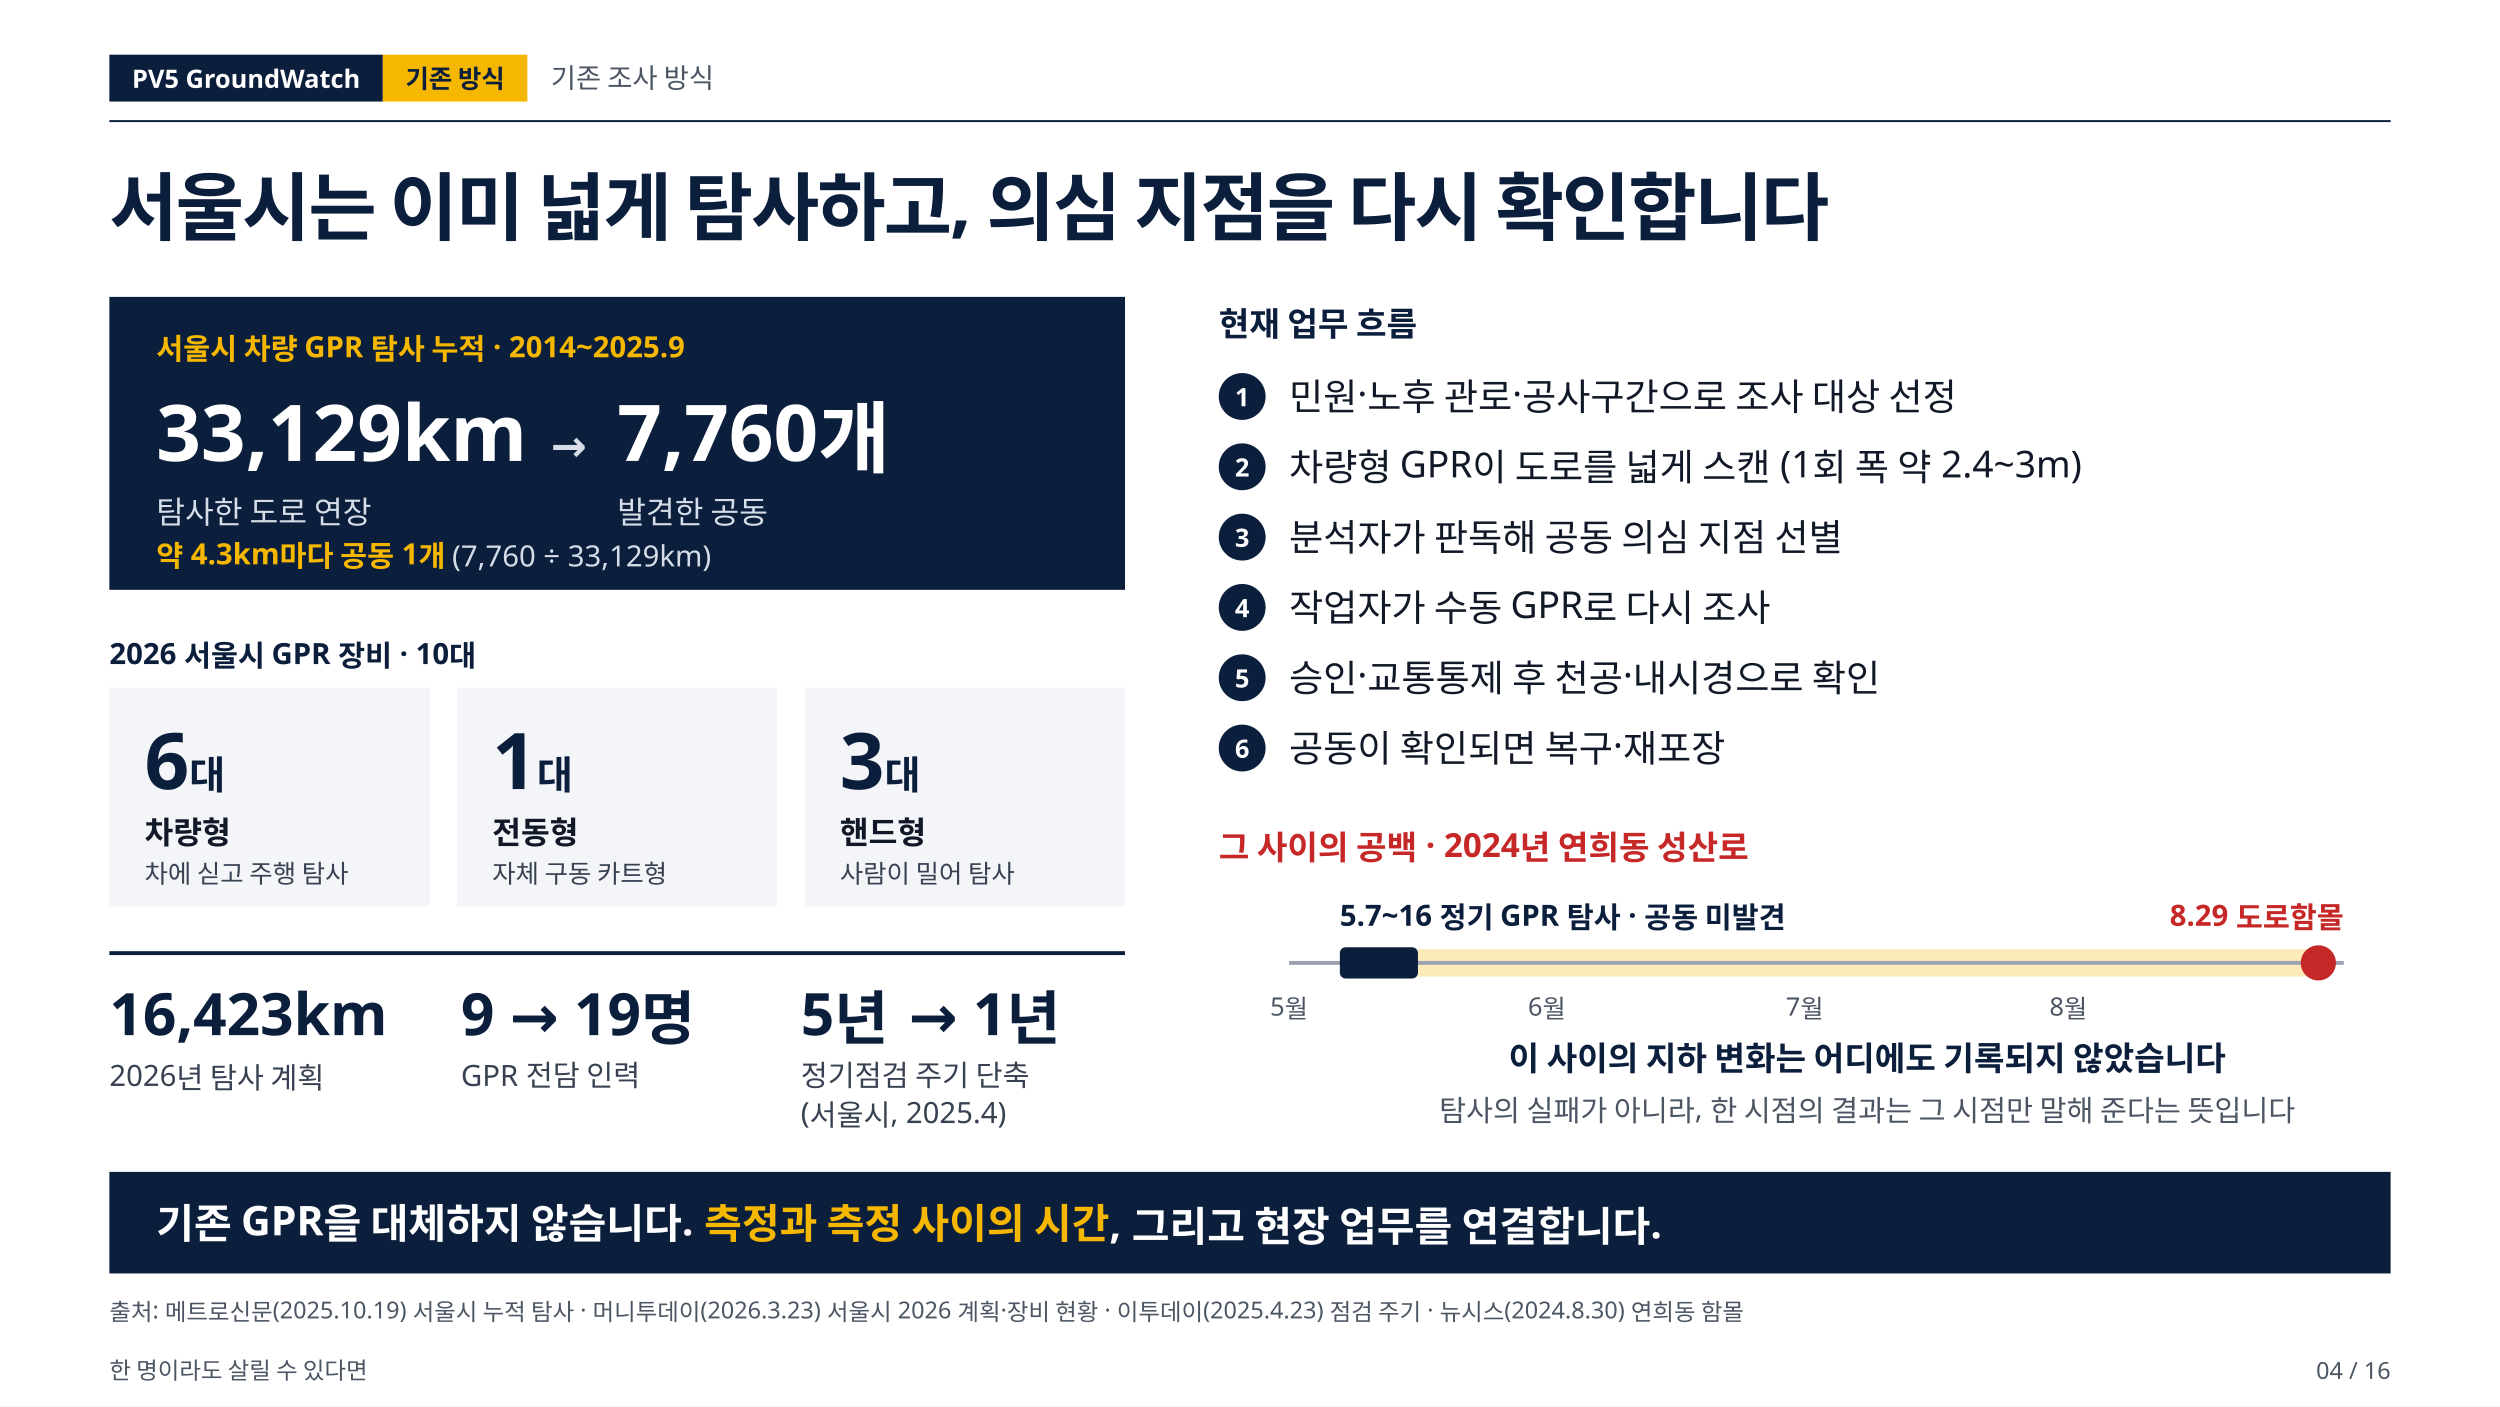
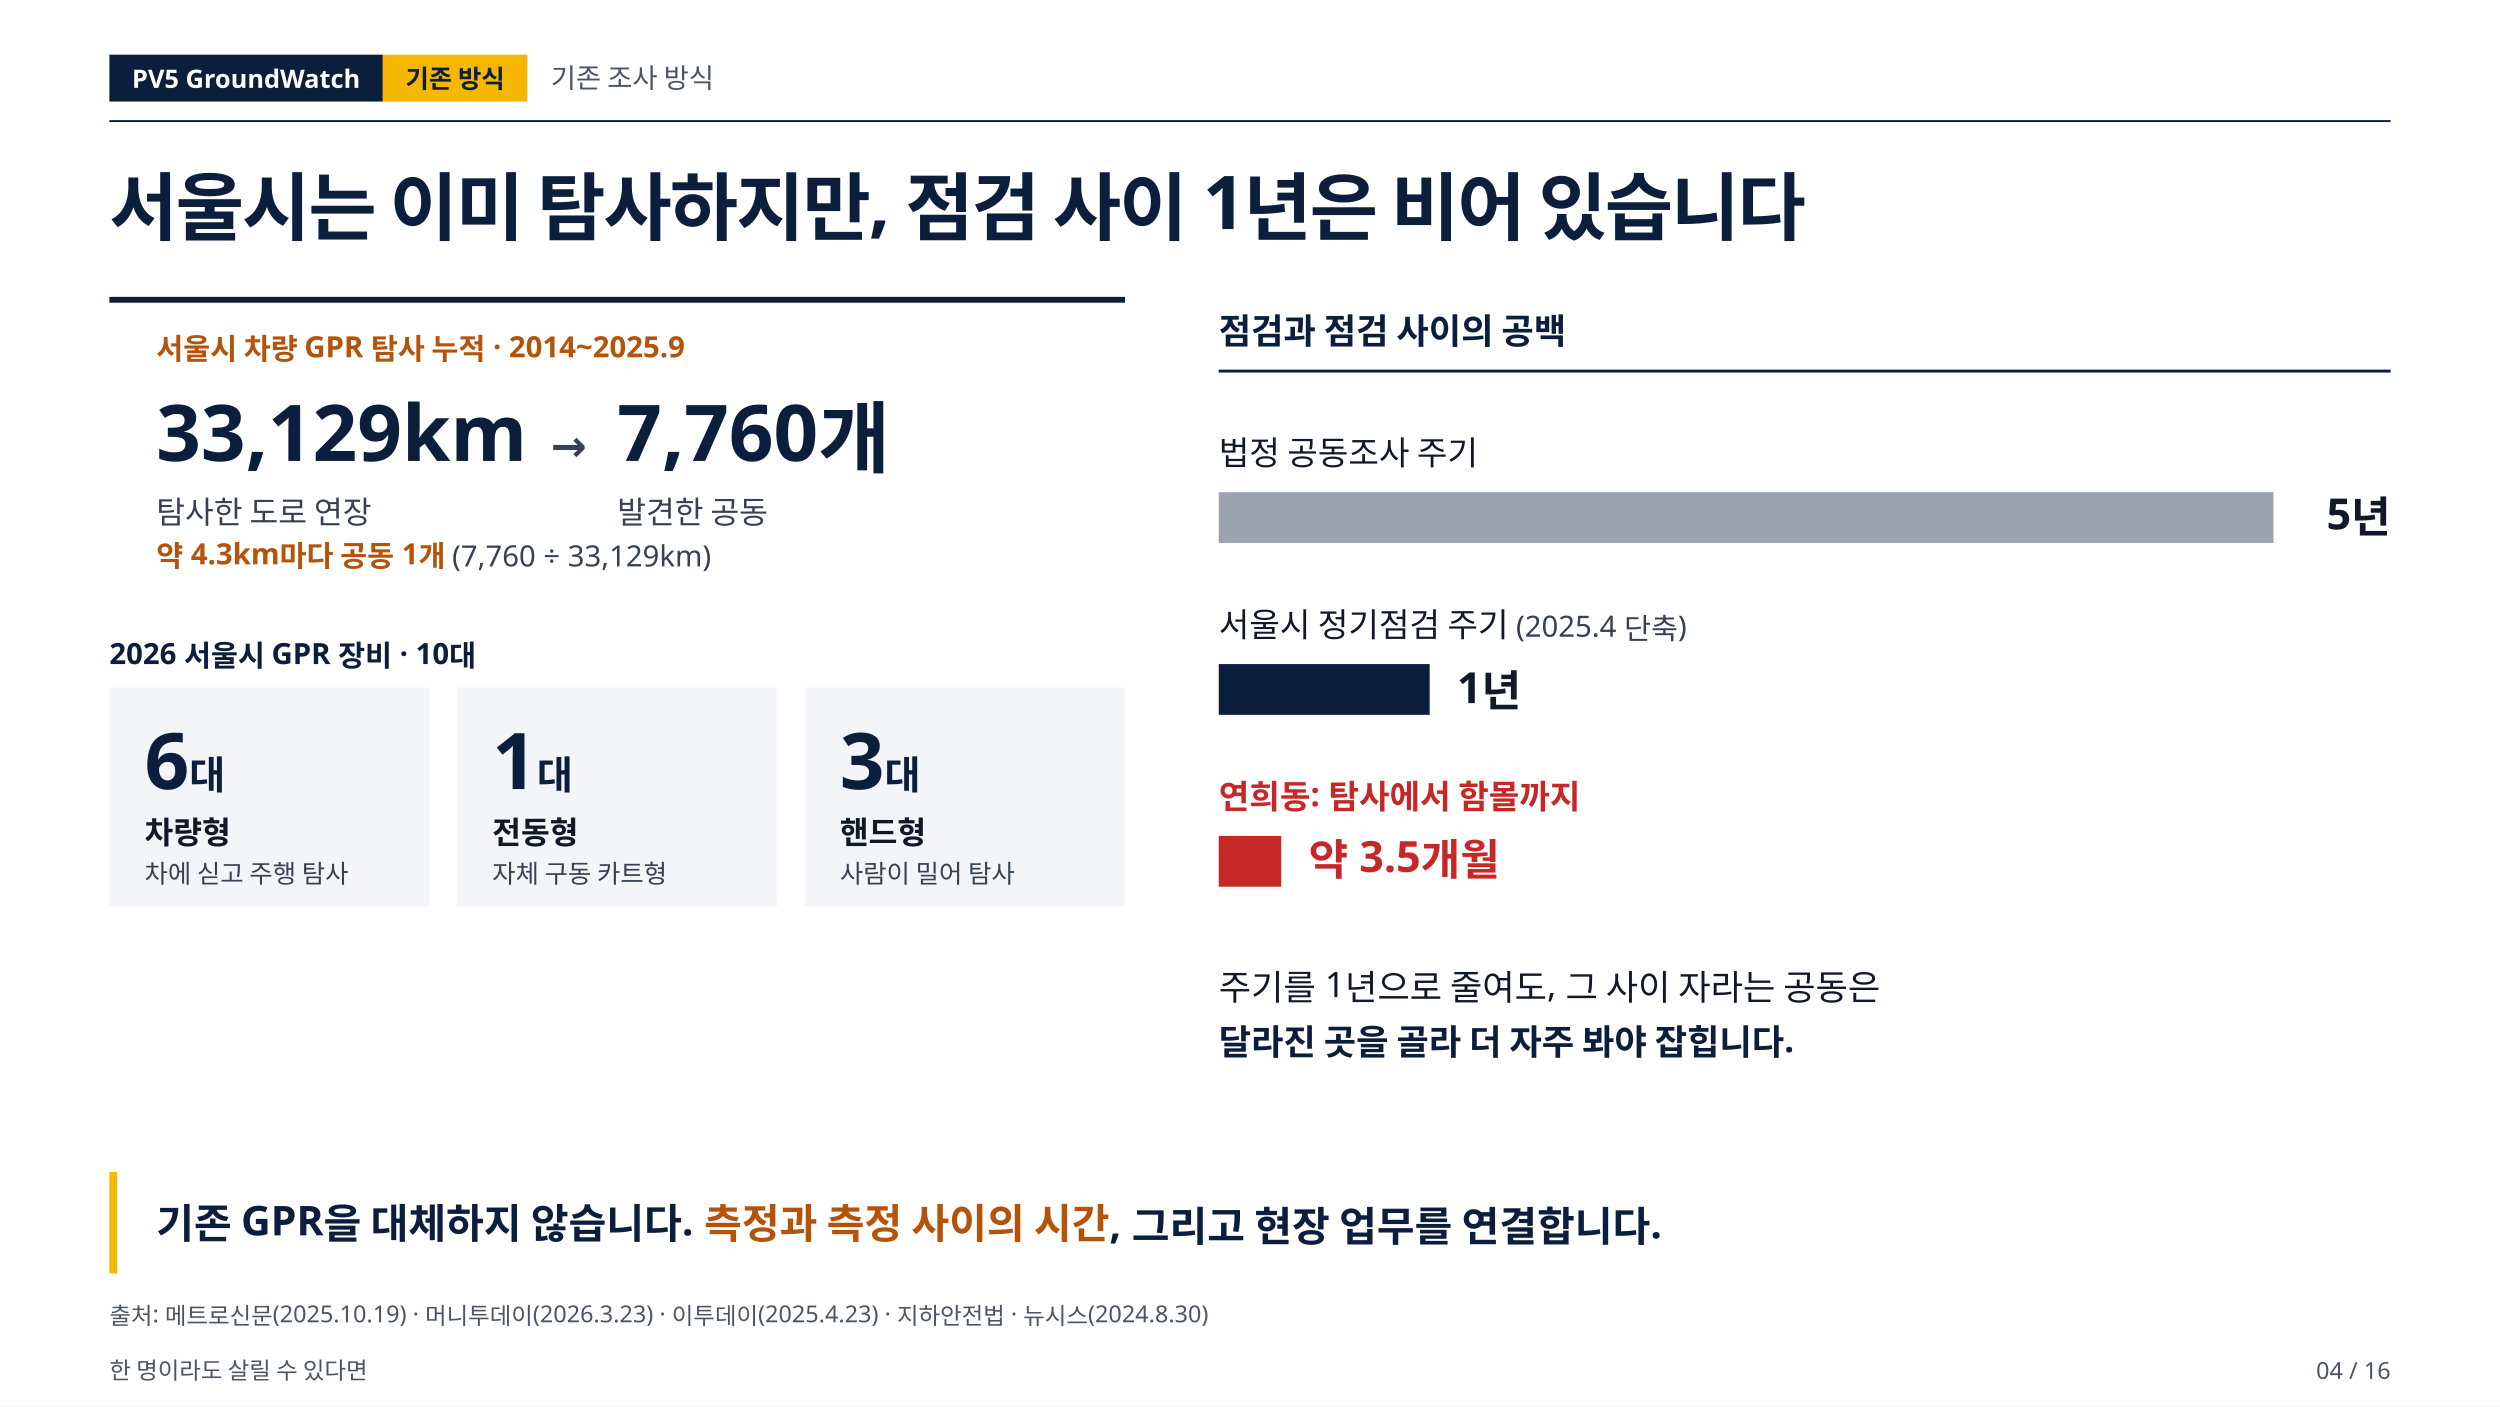
<svg xmlns="http://www.w3.org/2000/svg" viewBox="0 0 1280 720" lang="ko-KR" data-pptx-page-role="content" font-family="Pretendard, 'Malgun Gothic', sans-serif">
  <rect id="bg" x="0" y="0" width="1280" height="720" fill="#FFFFFF" />
  <g id="header" data-pptx-role="header" data-pptx-bounds="56 24 1168 40">
    <rect x="56" y="28" width="140" height="24" fill="#0B1E3C" />
    <text x="126" y="45" font-size="13" font-weight="bold" fill="#FFFFFF" text-anchor="middle">PV5 GroundWatch</text>
    <rect x="196" y="28" width="74" height="24" fill="#F5B700" />
    <text x="233" y="45" font-size="13" font-weight="bold" fill="#0B1E3C" text-anchor="middle">기존 방식</text>
    <text x="282" y="45" font-size="14" fill="#4B5563">기존 조사 방식</text>
    <line x1="56" y1="62" x2="1224" y2="62" stroke="#0B1E3C" stroke-width="1" />
  </g>
  <g id="title" data-pptx-bounds="56 80 1168 56" letter-spacing="-1">
-     <text x="56" y="120" font-size="38" font-weight="bold" fill="#0B1E3C">서울시는 이미 넓게 탐사하고, 의심 지점을 다시 확인합니다</text>
+     <text x="56" y="120" font-size="38" font-weight="bold" fill="#0B1E3C">서울시는 이미 탐사하지만, 점검 사이 1년은 비어 있습니다</text>
  </g>
  <g id="seoul-found" data-pptx-bounds="56 152 520 150">
-     <rect x="56" y="152" width="520" height="150" fill="#0B1E3C" />
-     <text x="80" y="184" font-size="15" font-weight="bold" fill="#F5B700">서울시 차량 GPR 탐사 누적 · 2014~2025.9</text>
-     <text x="80" y="236" font-size="40" font-weight="bold" fill="#FFFFFF">33,129km</text>
-     <text x="282" y="236" font-size="22" font-weight="bold" fill="#D6DDE8">→</text>
-     <text x="316" y="236" font-size="40" font-weight="bold" fill="#FFFFFF">7,760개</text>
-     <text x="80" y="268" font-size="16" fill="#D6DDE8">탐사한 도로 연장</text>
-     <text x="316" y="268" font-size="16" fill="#D6DDE8">발견한 공동</text>
-     <text x="80" y="290" font-size="15" font-weight="bold" fill="#F5B700">약 4.3km마다 공동 1개 <tspan font-weight="normal" fill="#D6DDE8">(7,760 ÷ 33,129km)</tspan>
+     <rect x="56" y="152" width="520" height="3" fill="#0B1E3C" />
+     <text x="80" y="184" font-size="15" font-weight="bold" fill="#B45309">서울시 차량 GPR 탐사 누적 · 2014~2025.9</text>
+     <text x="80" y="236" font-size="40" font-weight="bold" fill="#0B1E3C">33,129km</text>
+     <text x="282" y="236" font-size="22" font-weight="bold" fill="#374151">→</text>
+     <text x="316" y="236" font-size="40" font-weight="bold" fill="#0B1E3C">7,760개</text>
+     <text x="80" y="268" font-size="16" fill="#374151">탐사한 도로 연장</text>
+     <text x="316" y="268" font-size="16" fill="#374151">발견한 공동</text>
+     <text x="80" y="290" font-size="15" font-weight="bold" fill="#B45309">약 4.3km마다 공동 1개 <tspan font-weight="normal" fill="#374151">(7,760 ÷ 33,129km)</tspan>
    </text>
  </g>
  <g id="seoul-fleet" data-pptx-bounds="56 318 520 150">
    <text x="56" y="340" font-size="15" font-weight="bold" fill="#0B1E3C">2026 서울시 GPR 장비 · 10대</text>
    <rect x="56" y="352" width="164" height="112" fill="#F3F5F8" />
    <text x="74" y="404" font-size="40" font-weight="bold" fill="#0B1E3C">6<tspan font-size="20">대</tspan>
    </text>
    <text x="74" y="432" font-size="16" font-weight="bold" fill="#111827">차량형</text>
    <text x="74" y="452" font-size="13" fill="#374151">차에 싣고 주행 탐사</text>
    <rect x="234" y="352" width="164" height="112" fill="#F3F5F8" />
    <text x="252" y="404" font-size="40" font-weight="bold" fill="#0B1E3C">1<tspan font-size="20">대</tspan>
    </text>
    <text x="252" y="432" font-size="16" font-weight="bold" fill="#111827">전동형</text>
    <text x="252" y="452" font-size="13" fill="#374151">자체 구동 카트형</text>
    <rect x="412" y="352" width="164" height="112" fill="#F3F5F8" />
    <text x="430" y="404" font-size="40" font-weight="bold" fill="#0B1E3C">3<tspan font-size="20">대</tspan>
    </text>
    <text x="430" y="432" font-size="16" font-weight="bold" fill="#111827">핸드형</text>
    <text x="430" y="452" font-size="13" fill="#374151">사람이 밀어 탐사</text>
  </g>
-   <g id="seoul-kpis" data-pptx-bounds="56 484 520 110">
-     <line x1="56" y1="488" x2="576" y2="488" stroke="#0B1E3C" stroke-width="2" />
-     <text x="56" y="530" font-size="30" font-weight="bold" fill="#0B1E3C">16,423km</text>
-     <text x="56" y="556" font-size="15" fill="#374151">2026년 탐사 계획</text>
-     <text x="236" y="530" font-size="30" font-weight="bold" fill="#0B1E3C">9 → 19명</text>
-     <text x="236" y="556" font-size="15" fill="#374151">GPR 전담 인력</text>
-     <text x="410" y="530" font-size="30" font-weight="bold" fill="#0B1E3C">5년 → 1년</text>
-     <text x="410" y="556" font-size="15" fill="#374151">정기점검 주기 단축<tspan x="410" dy="19">(서울시, 2025.4)</tspan>
-     </text>
-   </g>
-   <g id="current-flow" data-pptx-bounds="624 152 600 252">
-     <text x="624" y="172" font-size="17" font-weight="bold" fill="#0B1E3C">현재 업무 흐름</text>
-     <g font-size="19" fill="#111827">
-       <circle cx="636" cy="203" r="12" fill="#0B1E3C" />
-       <text x="636" y="208" font-size="13" font-weight="bold" fill="#FFFFFF" text-anchor="middle">1</text>
-       <text x="660" y="210">민원·노후 관로·공사구간으로 조사 대상 선정</text>
-       <circle cx="636" cy="239" r="12" fill="#0B1E3C" />
-       <text x="636" y="244" font-size="13" font-weight="bold" fill="#FFFFFF" text-anchor="middle">2</text>
-       <text x="660" y="246">차량형 GPR이 도로를 넓게 스캔 (1회 폭 약 2.4~3m)</text>
-       <circle cx="636" cy="275" r="12" fill="#0B1E3C" />
-       <text x="636" y="280" font-size="13" font-weight="bold" fill="#FFFFFF" text-anchor="middle">3</text>
-       <text x="660" y="282">분석자가 판독해 공동 의심 지점 선별</text>
-       <circle cx="636" cy="311" r="12" fill="#0B1E3C" />
-       <text x="636" y="316" font-size="13" font-weight="bold" fill="#FFFFFF" text-anchor="middle">4</text>
-       <text x="660" y="318">작업자가 수동 GPR로 다시 조사</text>
-       <circle cx="636" cy="347" r="12" fill="#0B1E3C" />
-       <text x="636" y="352" font-size="13" font-weight="bold" fill="#FFFFFF" text-anchor="middle">5</text>
-       <text x="660" y="354">승인·교통통제 후 천공·내시경으로 확인</text>
-       <circle cx="636" cy="383" r="12" fill="#0B1E3C" />
-       <text x="636" y="388" font-size="13" font-weight="bold" fill="#FFFFFF" text-anchor="middle">6</text>
-       <text x="660" y="390">공동이 확인되면 복구·재포장</text>
+   <g id="gap-timeline" data-pptx-bounds="624 152 600 430">
+     <text x="624" y="176" font-size="18" font-weight="bold" fill="#0B1E3C">점검과 점검 사이의 공백</text>
+     <line x1="624" y1="190" x2="1224" y2="190" stroke="#0B1E3C" stroke-width="1.5" />
+     <g font-size="17" fill="#111827">
+       <text x="624" y="238">법정 공동조사 주기</text>
+       <rect x="624" y="252" width="540" height="26" fill="#9AA3AF" />
+       <text x="1224" y="271" text-anchor="end" font-size="22" font-weight="bold">5년</text>
+       <text x="624" y="326">서울시 정기점검 주기 <tspan fill="#374151" font-size="15">(2025.4 단축)</tspan>
+       </text>
+       <rect x="624" y="340" width="108" height="26" fill="#0B1E3C" />
+       <text x="746" y="360" font-size="22" font-weight="bold">1년</text>
+       <text x="624" y="414" font-weight="bold" fill="#C62828">연희동: 탐사에서 함몰까지</text>
+       <rect x="624" y="428" width="32" height="26" fill="#C62828" />
+       <text x="670" y="448" font-size="22" font-weight="bold" fill="#C62828">약 3.5개월</text>
    </g>
-   </g>
-   <g id="gap-timeline" data-pptx-bounds="624 420 600 164">
-     <text x="624" y="440" font-size="17" font-weight="bold" fill="#C62828">그 사이의 공백 · 2024년 연희동 성산로</text>
-     <rect x="726" y="486" width="461" height="14" fill="#F5B700" fill-opacity="0.28" />
-     <line x1="660" y1="493" x2="1200" y2="493" stroke="#9AA3AF" stroke-width="2" />
-     <g font-size="13" fill="#4B5563" text-anchor="middle">
-       <text x="660" y="520">5월</text>
-       <text x="792" y="520">6월</text>
-       <text x="924" y="520">7월</text>
-       <text x="1059" y="520">8월</text>
-     </g>
-     <rect x="686" y="485" width="40" height="16" rx="3" fill="#0B1E3C" />
-     <text x="686" y="474" font-size="15" font-weight="bold" fill="#0B1E3C">5.7~16 정기 GPR 탐사 · 공동 미발견</text>
-     <circle cx="1187" cy="493" r="9" fill="#C62828" />
-     <text x="1200" y="474" font-size="15" font-weight="bold" fill="#C62828" text-anchor="end">8.29 도로함몰</text>
-     <text x="956" y="548" font-size="17" font-weight="bold" fill="#0B1E3C" text-anchor="middle">이 사이의 지하 변화는 어디에도 기록되지 않았습니다</text>
-     <text x="956" y="574" font-size="15" fill="#4B5563" text-anchor="middle">탐사의 실패가 아니라, 한 시점의 결과는 그 시점만 말해 준다는 뜻입니다</text>
+     <text x="624" y="512" font-size="18" fill="#111827">주기를 1년으로 줄여도, 그 사이 자라는 공동은</text>
+     <text x="624" y="540" font-size="18" font-weight="bold" fill="#0B1E3C">달라진 곳을 골라 더 자주 봐야 잡힙니다.</text>
  </g>
  <g id="conclusion" data-pptx-bounds="56 600 1168 52">
-     <rect x="56" y="600" width="1168" height="52" fill="#0B1E3C" />
-     <text x="80" y="634" font-size="21" font-weight="bold" fill="#FFFFFF">기존 GPR을 대체하지 않습니다. <tspan fill="#F5B700">측정과 측정 사이의 시간</tspan>, 그리고 현장 업무를 연결합니다.</text>
+     <rect x="56" y="600" width="4" height="52" fill="#F5B700" />
+     <text x="80" y="634" font-size="21" font-weight="bold" fill="#0B1E3C">기존 GPR을 대체하지 않습니다. <tspan fill="#B45309">측정과 측정 사이의 시간</tspan>, 그리고 현장 업무를 연결합니다.</text>
  </g>
-   <g id="source" data-pptx-bounds="56 662 1168 22">
-     <text x="56" y="676" font-size="12" fill="#4B5563">출처: 메트로신문(2025.10.19) 서울시 누적 탐사 · 머니투데이(2026.3.23) 서울시 2026 계획·장비 현황 · 이투데이(2025.4.23) 점검 주기 · 뉴시스(2024.8.30) 연희동 함몰</text>
+   <g id="source" data-pptx-bounds="56 664 1168 20">
+     <text x="56" y="678" font-size="12" fill="#4B5563">출처: 메트로신문(2025.10.19) · 머니투데이(2026.3.23) · 이투데이(2025.4.23) · 지하안전법 · 뉴시스(2024.8.30)</text>
  </g>
  <g id="footer" data-pptx-role="footer" data-pptx-bounds="56 692 1168 22" fill="#4B5563" font-size="12">
    <text x="56" y="706">한 명이라도 살릴 수 있다면</text>
    <text x="1224" y="706" text-anchor="end">04 / 16</text>
  </g>
</svg>
